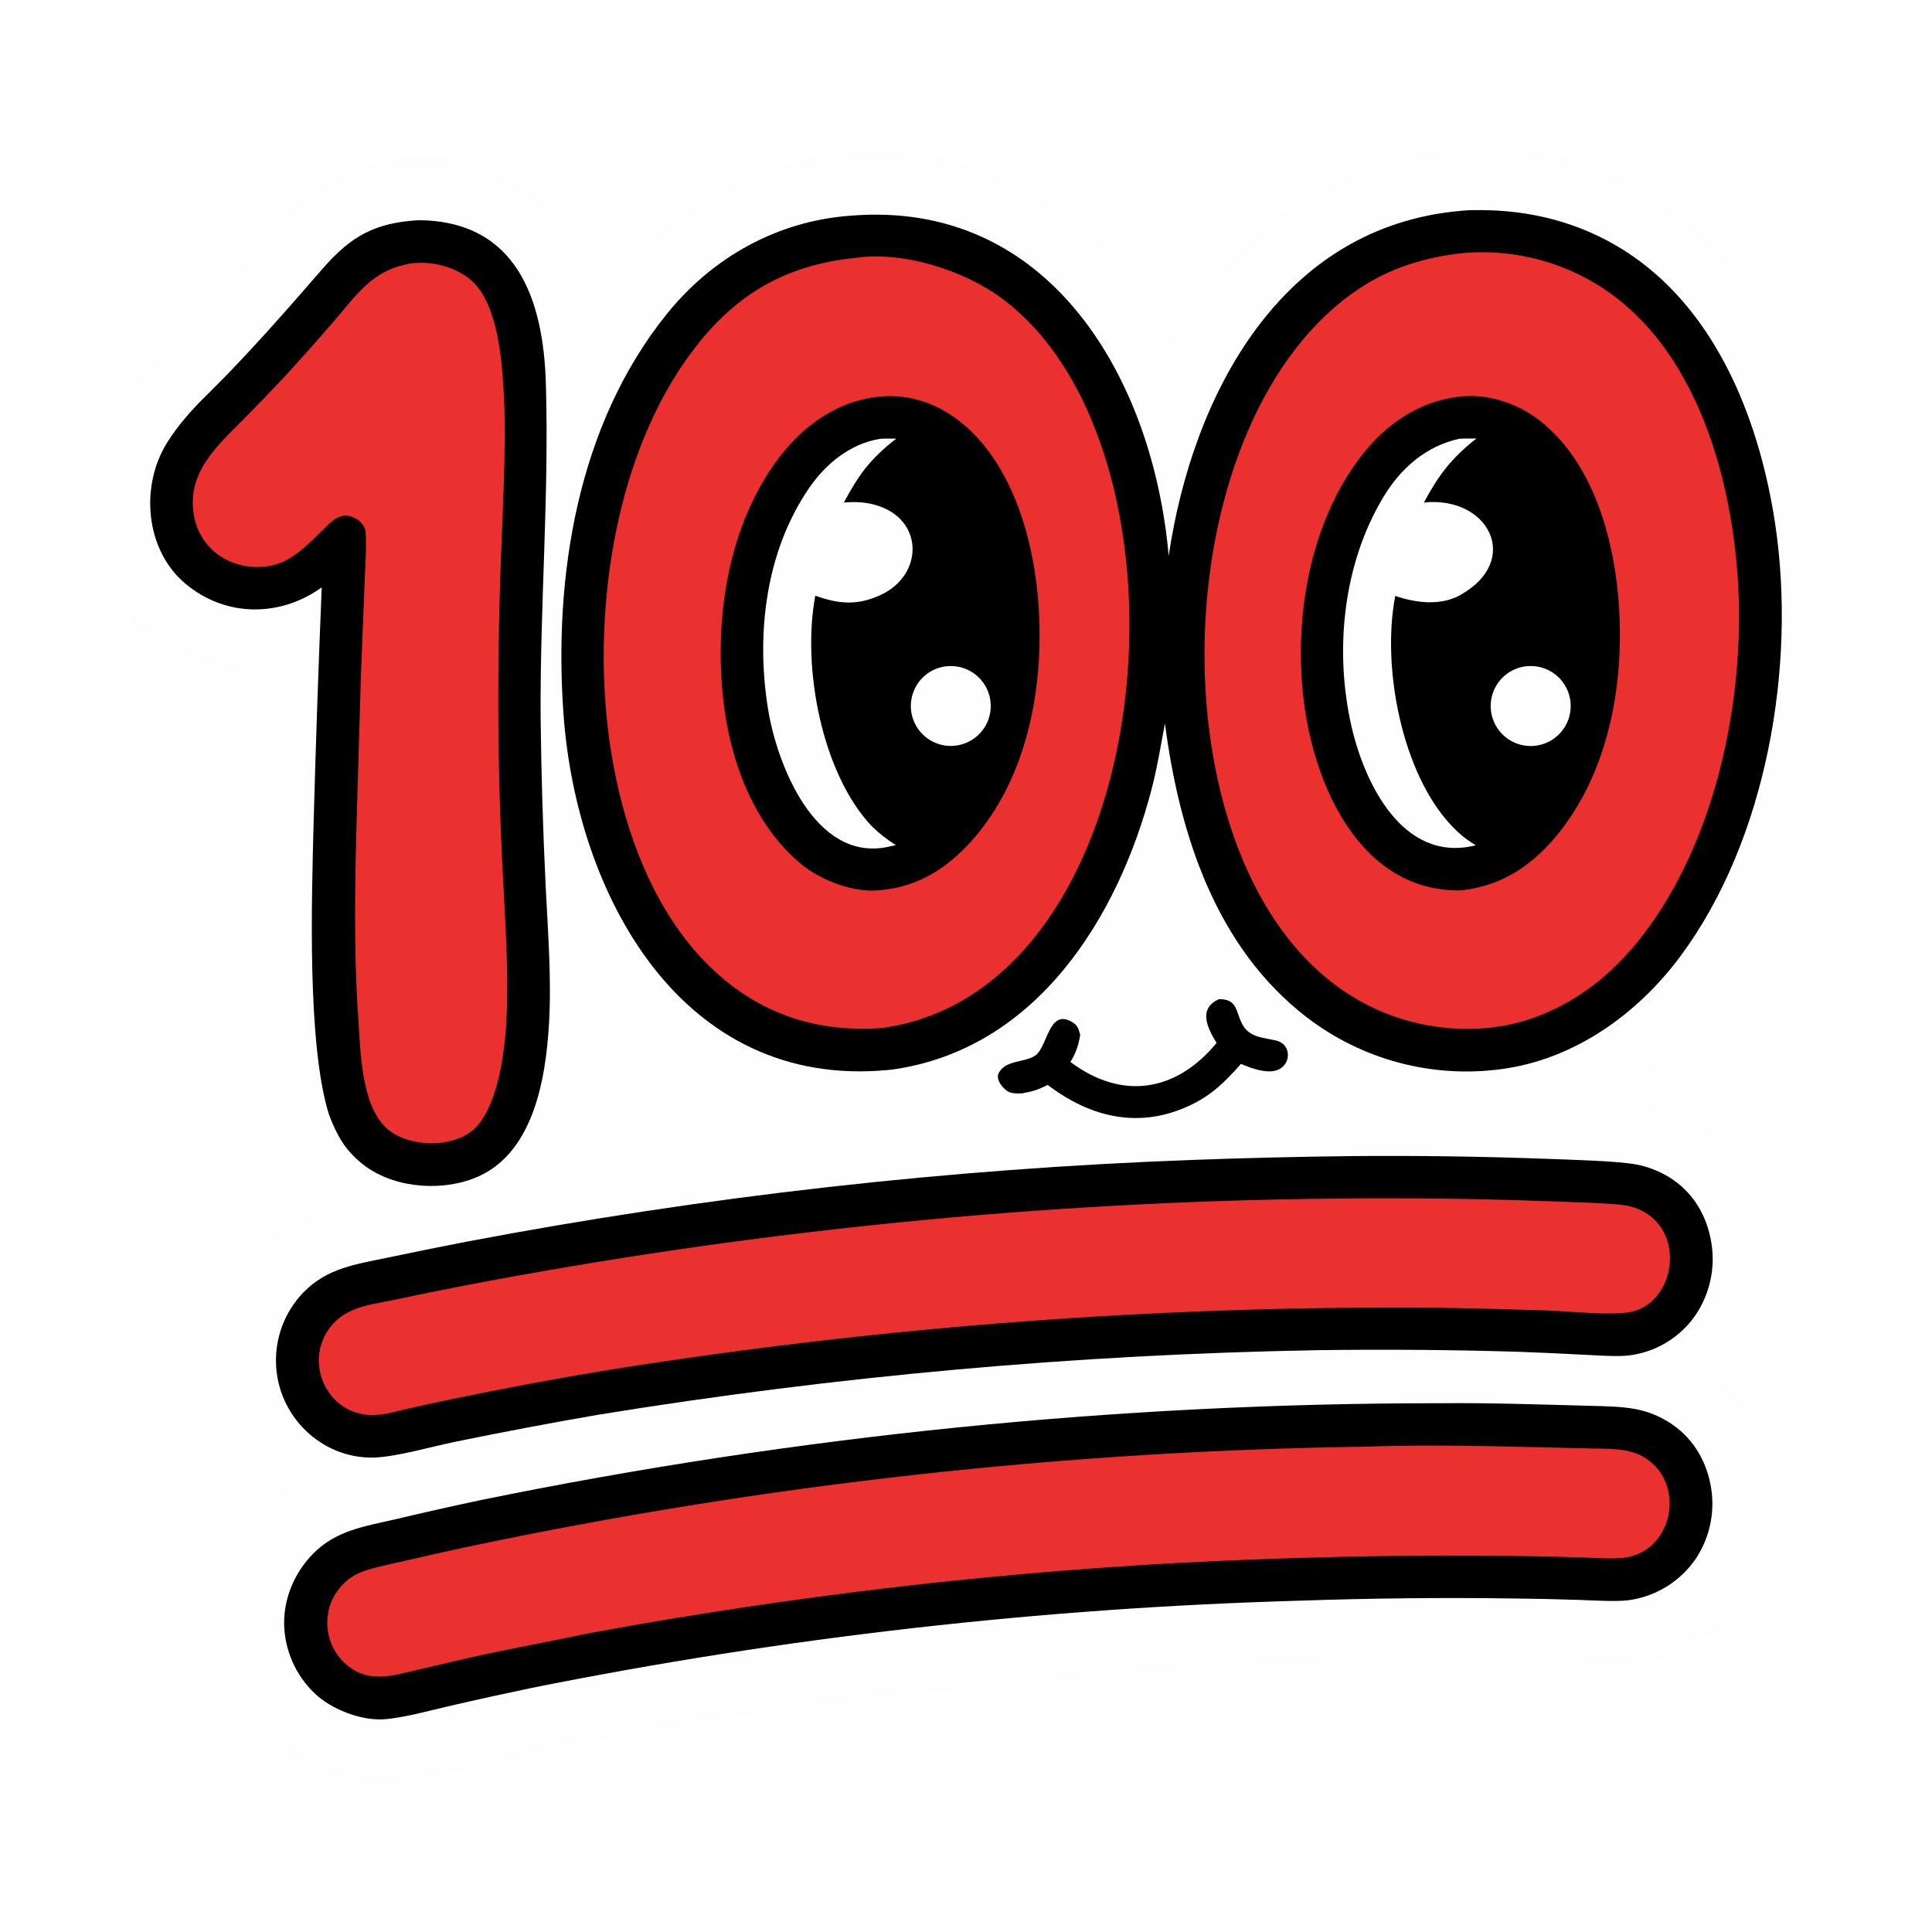
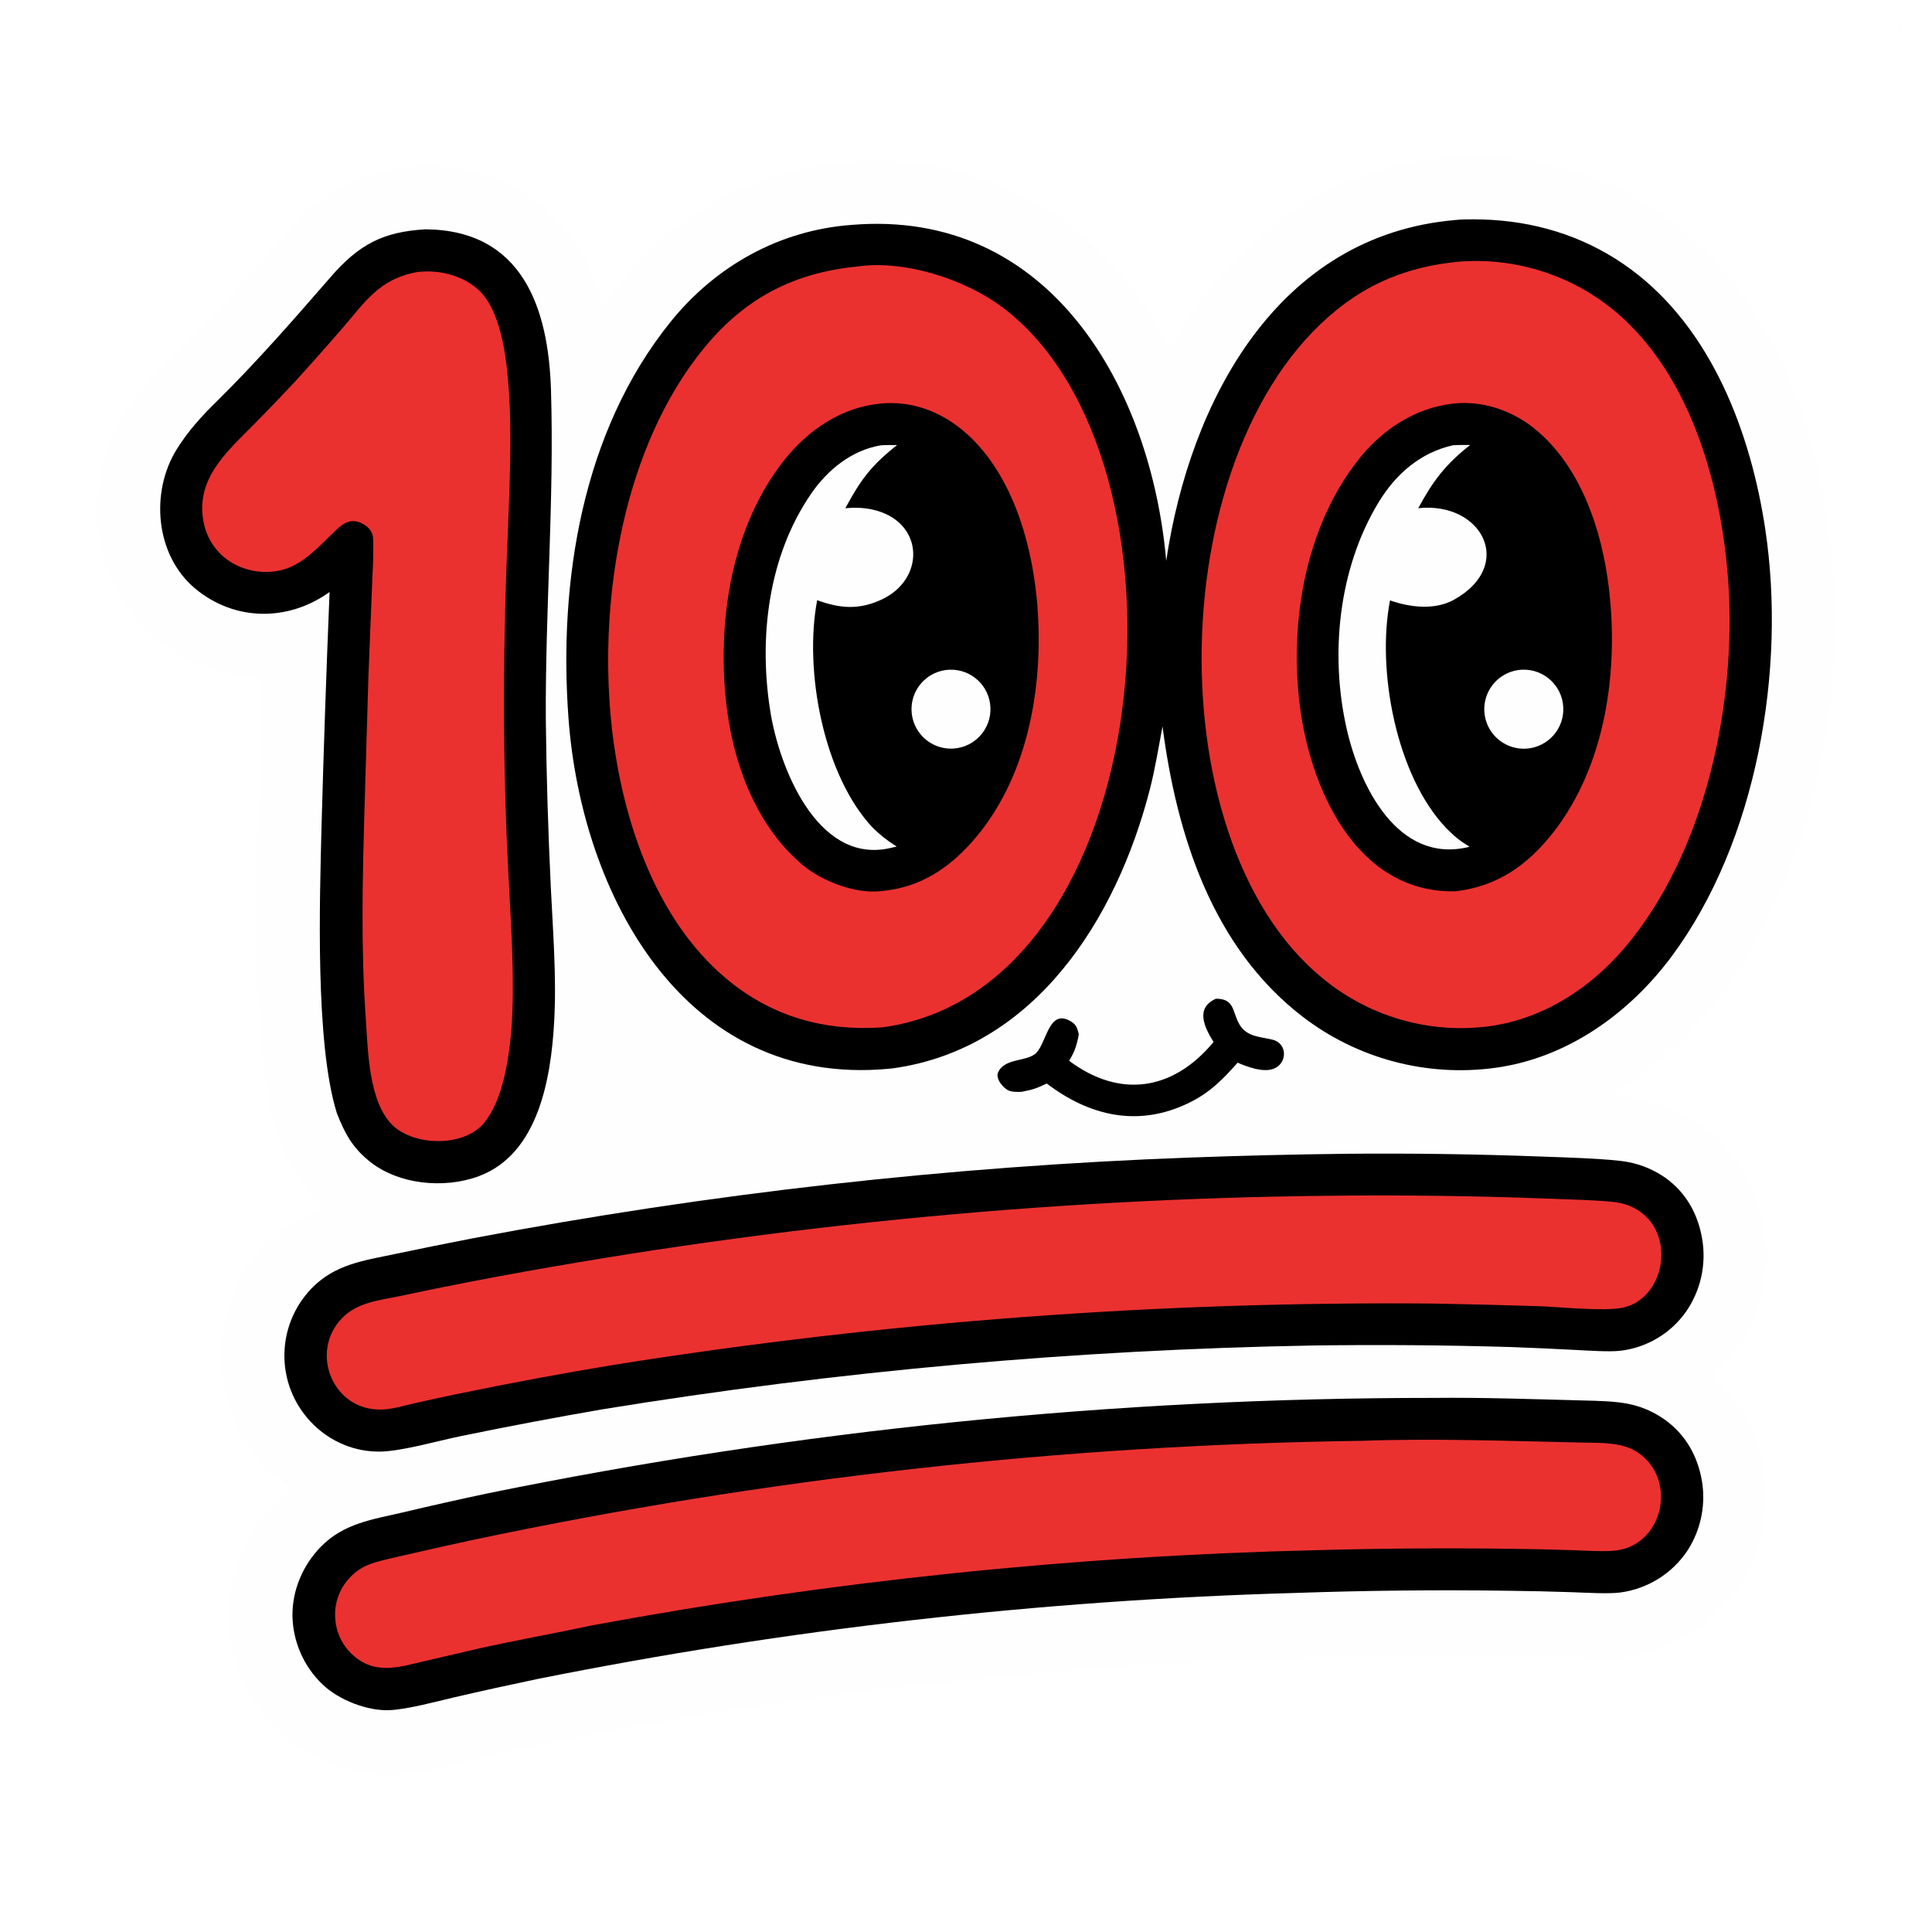
- <svg xmlns="http://www.w3.org/2000/svg" version="1.1" style="display: block;" viewBox="0 0 2048 2048" width="1024" height="1024" preserveAspectRatio="none">
+ <svg xmlns="http://www.w3.org/2000/svg" version="1.1" style="display: block;" viewBox="-12.67 -12.67 2073.33 2073.33" width="1024" height="1024">
  <defs>
    <linearGradient id="Gradient1" gradientUnits="userSpaceOnUse" x1="2027.99" y1="12.807" x2="2028.19" y2="17.915">
      <stop class="stop0" offset="0" stop-opacity="0" stop-color="rgb(0,0,1)" />
      <stop class="stop1" offset="1" stop-opacity="0.012" stop-color="rgb(3,16,3)" />
    </linearGradient>
  </defs>
  <path transform="translate(0,0)" fill="rgb(254,254,254)" d="M 1545.56 156.385 C 1582.14 153.998 1618.88 157.03 1654.57 165.384 C 1934.6 233.003 1994.17 590.58 1936.2 829.787 C 1908.21 945.28 1853.4 1058.34 1758.38 1133.43 C 1743.75 1144.99 1729.09 1154.02 1713.25 1163.62 C 1758.11 1165.41 1797.91 1179.14 1830.91 1210.33 C 1882.92 1259.49 1897.16 1341.04 1868.31 1405.91 C 1858.04 1428.99 1843.03 1446.51 1825.79 1464.56 C 1832.55 1471.44 1840.4 1479.3 1846.5 1486.72 C 1873.69 1520.13 1885.33 1566.59 1882.03 1609 C 1875.76 1689.69 1810.1 1756.63 1729.99 1765.77 C 1712.54 1767.76 1695.14 1766.4 1677.62 1765.78 C 1657.98 1765.12 1638.32 1764.63 1618.66 1764.34 C 1598.51 1764.01 1578.98 1764.78 1558.94 1764.73 C 1513.2 1764.29 1467.46 1764.41 1421.73 1765.09 C 1215.06 1770.01 1008.88 1787.47 804.321 1817.38 C 741.909 1826.8 679.689 1837.46 617.695 1849.32 C 583.147 1856.18 548.692 1863.5 514.341 1871.29 C 477.059 1879.62 425.98 1895.31 389.566 1891.85 C 343.143 1887.4 300.483 1864.4 271.258 1828.06 C 271.079 1827.85 270.9 1827.64 270.721 1827.43 C 242.748 1793.05 229.461 1749.02 233.745 1704.89 C 238.487 1655.22 261.578 1616 299.635 1584.69 C 273.37 1565.83 255.1 1547.51 241.017 1517.52 C 221.024 1474.44 219.032 1425.16 235.481 1380.6 C 254.4 1329.51 287.547 1303.52 335.19 1281.85 C 330.138 1277.4 325.341 1272.66 320.823 1267.66 C 275.487 1218.16 270.717 1148.49 265.854 1084.83 C 263.131 1049.18 262.882 1013.78 262.731 978.063 C 263.215 890.191 265.295 802.336 268.969 714.54 C 237.41 712.392 209.659 705.674 181.715 690.346 C 141.233 668.2 111.304 630.766 98.609 586.402 C 84.764 536.301 91.42 482.75 117.108 437.562 C 134.352 407.109 161.413 380.94 186 356.025 C 219.535 322.042 251.141 287.252 282.158 250.947 C 294.843 236.099 307.974 220.969 323.11 208.563 C 343.013 191.969 366.266 179.872 391.278 173.098 C 457.727 155.022 528.378 169.285 579.117 216.889 C 607.989 243.976 624.499 277.583 634.54 315.478 C 642.581 304.909 650.563 294.342 658.985 284.073 C 767.303 151.991 963.744 121.337 1108.58 211.08 C 1170.13 249.218 1207.92 297.63 1243.25 360.201 C 1249.13 351.605 1255.75 339.317 1261.73 330.035 C 1272.93 312.954 1285.33 296.693 1298.85 281.378 C 1362.84 207.856 1447.85 163.17 1545.56 156.385 z" />
  <path transform="translate(0,0)" fill="rgb(0,0,0)" d="M 1549.6 223.414 C 1559.22 222.245 1578.4 222.719 1587.99 223.289 C 1642.53 226.533 1693.72 243.869 1737.79 276.534 C 1824.54 340.831 1866.28 452.161 1881.8 555.652 C 1904.28 705.606 1873.04 889.917 1781.41 1013.51 C 1735.93 1074.84 1669.13 1122.87 1591.79 1133.29 C 1518.35 1143.27 1443.97 1123.5 1385.19 1078.36 C 1288.25 1003.74 1250.08 883.323 1234.89 766.885 C 1230.6 789.709 1226.87 812.903 1221.04 835.406 C 1185.46 972.83 1098.56 1112.18 946.153 1133.74 C 944.461 1133.95 942.765 1134.13 941.067 1134.28 C 720.989 1154.85 611.284 946.675 597.408 758.09 C 586.605 611.264 611.908 450.705 706.843 332.859 C 755.393 272.592 823.975 234.408 900.981 228.697 C 1113.95 210.77 1222.59 403.421 1238.85 589.252 C 1264.18 418.341 1357.97 239.493 1549.6 223.414 z" />
  <path transform="translate(0,0)" fill="rgb(234,49,48)" d="M 1550.45 268.386 C 1550.82 268.338 1551.19 268.29 1551.56 268.243 C 1613.61 262.968 1675.19 282.719 1722.6 323.099 C 1802.51 391.668 1834.94 509.801 1842.02 611.654 C 1851.09 742.212 1817.6 902.065 1731.07 1004.17 C 1690.99 1051.46 1635.81 1085.29 1573.25 1089.96 C 1513.15 1094.63 1453.58 1075.82 1407.06 1037.48 C 1221.13 886.306 1236.1 442.747 1440.38 306.215 C 1473.63 283.991 1510.88 272.437 1550.45 268.386 z" />
  <path transform="translate(0,0)" fill="rgb(0,0,0)" d="M 1547.53 420.38 C 1577.91 417.083 1609.25 427.641 1633 446.493 C 1683.69 486.725 1706.44 556.17 1713.9 618.393 C 1724.55 707.25 1710.48 808.935 1653.99 880.935 C 1626.5 915.986 1593.87 938.693 1549.24 943.83 C 1441.54 946.196 1391.82 830.834 1381.63 739.398 C 1371.82 651.395 1388.89 552.676 1444.34 481.586 C 1469.88 448.853 1505.71 424.79 1547.53 420.38 z" />
  <path transform="translate(0,0)" fill="rgb(254,254,254)" d="M 1546.38 465.195 C 1552.59 464.692 1558.84 464.859 1565.07 464.887 C 1538.56 485.568 1525 503.697 1509.35 532.69 C 1578.2 525.471 1613.52 594.324 1547.71 630.908 C 1527.15 642.334 1500.93 639.23 1479.04 631.673 C 1464.48 706.6 1485.71 819.708 1539.22 875.855 C 1548.58 885.32 1553.08 888.966 1564.36 896.065 L 1562.85 896.425 C 1486.91 914.243 1446.39 830.49 1432.54 769.57 C 1414.33 689.54 1423.71 597.476 1466.64 526.598 C 1485.13 496.068 1511.33 473.205 1546.38 465.195 z" />
  <path transform="translate(0,0)" fill="rgb(254,254,254)" d="M 1621.25 706.009 C 1644.37 705.273 1663.81 723.19 1664.96 746.288 C 1666.12 769.386 1648.55 789.149 1625.48 790.716 C 1610.18 791.755 1595.51 784.455 1587.11 771.623 C 1578.72 758.792 1577.9 742.427 1584.98 728.824 C 1592.06 715.221 1605.93 706.497 1621.25 706.009 z" />
  <path transform="translate(0,0)" fill="rgb(234,49,48)" d="M 906.664 273.403 C 957.111 265.824 1022.36 286.603 1062.83 316.904 C 1279.66 479.258 1232.35 1049.74 934.247 1089.84 C 872.332 1094.13 816.307 1078.51 768.101 1038.72 C 688.245 972.794 652.823 859.485 643.059 759.873 C 630.142 628.081 656.675 466.484 742.458 361.365 C 786.262 307.688 838.387 280.291 906.664 273.403 z" />
  <path transform="translate(0,0)" fill="rgb(0,0,0)" d="M 932.606 420.401 C 964.746 417.32 994.979 428.226 1019.69 448.481 C 1071.23 490.713 1093.77 565.486 1099.91 629.797 C 1108.22 716.856 1092.83 815.803 1035.6 884.779 C 1008.46 917.489 976.211 939.77 933.293 943.585 C 905.79 946.969 869.985 933.279 849.08 915.862 C 797.359 872.77 772.71 802.876 766.205 737.33 C 757.496 649.587 773.188 551.692 828.974 480.993 C 854.86 448.609 890.59 424.249 932.606 420.401 z" />
  <path transform="translate(0,0)" fill="rgb(254,254,254)" d="M 932.374 465.268 C 937.015 464.759 945.03 464.972 950.005 464.976 C 922.169 486.937 910.96 502.217 894.511 532.731 C 906.306 531.754 916.51 532.055 927.929 535.268 C 979.53 549.794 979.727 609.572 933.099 630.891 C 908.767 642.015 888.955 640.386 864.278 631.437 C 849.949 706.795 871.006 819.585 924.007 875.711 C 932.916 884.27 939.245 889.184 949.618 895.841 C 946.228 896.671 942.82 897.424 939.396 898.098 C 863.419 912.373 823.561 810.059 814.105 751.386 C 801.327 672.098 811.483 584.362 857.992 516.898 C 875.665 491.263 901.419 470.496 932.374 465.268 z" />
  <path transform="translate(0,0)" fill="rgb(254,254,254)" d="M 1006.5 706.036 C 1029.65 705.278 1049.12 723.25 1050.2 746.383 C 1051.29 769.517 1033.59 789.233 1010.48 790.647 C 995.23 791.579 980.662 784.23 972.351 771.412 C 964.041 758.595 963.276 742.296 970.349 728.757 C 977.422 715.218 991.237 706.536 1006.5 706.036 z" />
  <path transform="translate(0,0)" fill="rgb(0,0,0)" d="M 1434.05 1225.49 C 1503.43 1224.89 1572.82 1225.9 1642.16 1228.51 C 1664.47 1229.34 1715.52 1230.66 1735.31 1234.53 C 1749.33 1237.32 1762.63 1242.98 1774.36 1251.15 C 1796.29 1266.69 1809.38 1289.82 1813.88 1316.1 C 1818.85 1343.95 1812.47 1372.63 1796.16 1395.74 C 1779.69 1418.62 1754.37 1433.55 1726.38 1436.88 C 1713.92 1438.28 1692.02 1436.72 1679 1436.07 C 1655.99 1434.85 1632.97 1433.81 1609.95 1432.95 C 1538.62 1430.82 1467.26 1430.26 1395.91 1431.26 C 1140.71 1435.82 886.168 1458.68 634.242 1499.67 C 583.488 1508.44 532.876 1518.01 482.425 1528.38 C 458.313 1533.32 419.55 1544.45 396.372 1545.07 C 340.59 1546.54 293.728 1500.74 292.546 1444.37 C 291.94 1416.76 302.365 1390.04 321.514 1370.13 C 346.895 1343.84 377.979 1340.12 412.07 1332.91 C 439.428 1327.15 466.834 1321.6 494.283 1316.29 C 748.586 1267.99 1006.18 1238.99 1264.86 1229.54 C 1321.23 1227.47 1377.64 1226.12 1434.05 1225.49 z" />
  <path transform="translate(0,0)" fill="rgb(234,49,48)" d="M 1417.57 1270.52 C 1493.88 1269.67 1570.2 1270.69 1646.47 1273.55 C 1664.36 1274.31 1709.16 1275.3 1723.96 1277.95 C 1732.42 1279.4 1740.45 1282.7 1747.47 1287.62 C 1786.13 1315.07 1772.66 1381.62 1728.7 1390.7 C 1708.53 1394.86 1661.79 1389.93 1639.21 1389.09 C 1601.5 1387.9 1563.78 1386.95 1526.06 1386.25 C 1231.96 1383.68 938.154 1405.59 647.687 1451.76 C 590.317 1461.19 533.152 1471.84 476.233 1483.69 C 461.14 1486.78 446.086 1490.07 431.076 1493.54 C 419.923 1496.08 408.932 1499.49 397.489 1499.95 C 344.954 1502.16 318.517 1438.59 354.63 1401.64 C 371.106 1384.78 394.653 1382.8 416.834 1378.13 C 441.447 1372.87 466.108 1367.84 490.816 1363.05 C 796.328 1304.43 1106.5 1273.46 1417.57 1270.52 z" />
  <path transform="translate(0,0)" fill="rgb(0,0,0)" d="M 1525.32 1487.49 C 1579.01 1486.91 1633.4 1488.86 1687.1 1490.27 C 1702.17 1490.67 1719.49 1490.93 1734.11 1493.76 C 1746.81 1496.21 1758.92 1501.06 1769.8 1508.06 C 1792.96 1522.88 1807.32 1545.45 1812.92 1572.18 C 1818.68 1599.48 1813.4 1627.95 1798.24 1651.37 C 1781.84 1675.97 1755.65 1692.34 1726.34 1696.3 C 1713.26 1698.03 1688.21 1696.48 1674.37 1696 C 1651.19 1695.2 1628 1694.68 1604.81 1694.45 C 1528.96 1693.39 1453.09 1694.17 1377.27 1696.81 C 1103.97 1704.57 831.813 1735.49 563.732 1789.23 C 534.246 1795.39 504.829 1801.87 475.487 1808.67 C 455.167 1813.38 425.102 1821.67 405.519 1822.58 C 381.734 1823.7 350.799 1811.69 333.47 1794.94 C 313.346 1775.74 301.725 1749.3 301.188 1721.49 C 300.876 1693.81 312.279 1667.11 331.577 1647.32 C 356.128 1622.13 386.733 1618.02 419.363 1610.44 C 449.445 1603.3 479.613 1596.52 509.858 1590.1 C 844.03 1521.8 1184.24 1487.42 1525.32 1487.49 z" />
  <path transform="translate(0,0)" fill="rgb(234,49,48)" d="M 1448.67 1533.54 C 1527.21 1530.73 1607.63 1533.79 1686.27 1535.44 C 1705.87 1535.85 1728.36 1534.86 1745.06 1546.11 C 1788.74 1575.55 1771.69 1648.41 1717.8 1651.61 C 1703.47 1652.49 1689.41 1651.41 1675.07 1650.91 C 1653.98 1650.19 1632.89 1649.71 1611.8 1649.48 C 1541.48 1648.47 1471.16 1648.94 1400.86 1650.88 C 1139.58 1657.01 879.213 1684.04 622.244 1731.7 C 581.606 1740.41 540.981 1747.5 499.931 1756.73 L 444.343 1769.65 C 415.455 1776.39 389.128 1785.67 364.498 1762.06 C 353.474 1751.31 347.161 1736.62 346.943 1721.23 C 346.597 1705.53 352.689 1690.36 363.803 1679.27 C 368.75 1674.15 374.649 1670.06 381.168 1667.21 C 391.991 1662.5 411.081 1658.73 423.302 1655.9 C 447.392 1650.29 471.533 1644.89 495.721 1639.71 C 809.172 1573.48 1128.33 1537.92 1448.67 1533.54 z" />
  <path transform="translate(0,0)" fill="rgb(0,0,0)" d="M 444.108 233.42 C 547.737 234.401 575.938 317.441 578.627 406.098 C 582.206 524.127 572.362 642.054 573.081 760.301 C 573.758 820.051 575.543 879.782 578.435 939.466 C 580.767 987.103 584.722 1037.06 582.003 1084.6 C 578.583 1144.39 565.141 1225.69 501.299 1249.51 C 463.883 1263.47 413.775 1258.71 382.504 1232.48 C 364.909 1217.92 356.834 1202.52 348.785 1181.73 C 325.35 1107.03 330.425 952.328 332.432 872.42 C 334.729 789.137 337.596 705.87 341.031 622.625 C 296.852 654.467 239.203 654.362 196.735 618.904 C 153.975 583.203 148.389 515.668 176.859 469.689 C 189.011 450.064 203.974 433.604 220.515 417.496 C 263.22 375.313 302.745 329.998 342.093 284.701 C 372.388 249.825 398.114 236.002 444.108 233.42 z" />
  <path transform="translate(0,0)" fill="rgb(234,49,48)" d="M 435.129 279.293 C 436.065 279.181 437.002 279.082 437.94 278.995 C 459.041 277.08 482.086 282.69 498.572 296.379 C 524.955 318.286 530.794 370.361 533.19 403.217 C 537.046 456.09 533.957 514.081 532.005 567.501 C 529.264 630.618 528.004 693.791 528.228 756.967 C 528.496 813.856 530.109 870.729 533.067 927.541 C 535.795 982.014 540.039 1039.46 536.095 1093.88 C 533.045 1125.29 527.063 1167.19 507.084 1192.08 C 486.068 1218.25 432.98 1217.57 409.369 1195.55 C 382.756 1170.73 382.212 1114.16 379.822 1079.75 C 374.632 1004.87 376.331 930.643 378.477 855.689 L 382.664 714.315 L 386.688 613.474 C 387.336 597.192 388.607 579.671 387.563 563.385 C 386.826 558.234 383.049 553.388 378.854 550.726 C 363.363 540.896 353.928 550.159 343.245 560.733 C 327.089 576.489 309.781 595.268 286.629 599.773 C 249.161 606.79 212.501 585.15 205.617 546.566 C 197.462 500.857 230.379 472.541 259.388 443.222 C 274.13 428.345 288.644 413.243 302.924 397.922 C 319.943 379.298 336.714 360.45 353.236 341.384 C 379.222 311.396 394.02 286.673 435.129 279.293 z" />
  <path transform="translate(0,0)" fill="rgb(0,0,0)" d="M 1292.2 1059.11 C 1312.72 1059.03 1309.48 1073.17 1317.62 1086.98 C 1325.24 1099.93 1339.62 1099.92 1352.74 1103 C 1369.14 1106.85 1369.17 1128.42 1354.13 1134.28 C 1342.78 1138.54 1326.18 1132.39 1315.5 1127.75 C 1299.07 1146.25 1285.41 1160.11 1262.91 1171.03 C 1208.75 1197.3 1156.59 1185.06 1110.65 1150.08 C 1099.67 1155.46 1095.52 1156.72 1083.48 1159.03 C 1079.56 1159.2 1074 1159.27 1070.26 1157.85 C 1064.23 1155.56 1055.33 1144.97 1058.43 1138.11 C 1065.13 1123.27 1086.93 1126.53 1097.61 1118.79 C 1110.67 1109.32 1111.73 1068.57 1136.49 1083.41 C 1142.51 1087.01 1143.2 1090.49 1145.08 1097.01 C 1143.18 1108.4 1140.61 1115.98 1134.68 1125.73 C 1189.58 1166.72 1246.59 1157.51 1289.64 1105.58 C 1279.85 1089.6 1269.7 1069.22 1292.2 1059.11 z" />
  <path transform="translate(0,0)" fill="url(#Gradient1)" d="M 2022.9 13.034 C 2027.53 12.872 2028.76 12.746 2033.24 13.537 C 2031.65 15.399 2030.8 15.066 2027.9 15.851 L 2028.33 17.324 L 2027.24 18.937 C 2024.51 17.125 2024.59 16.204 2022.9 13.034 z" />
</svg>
